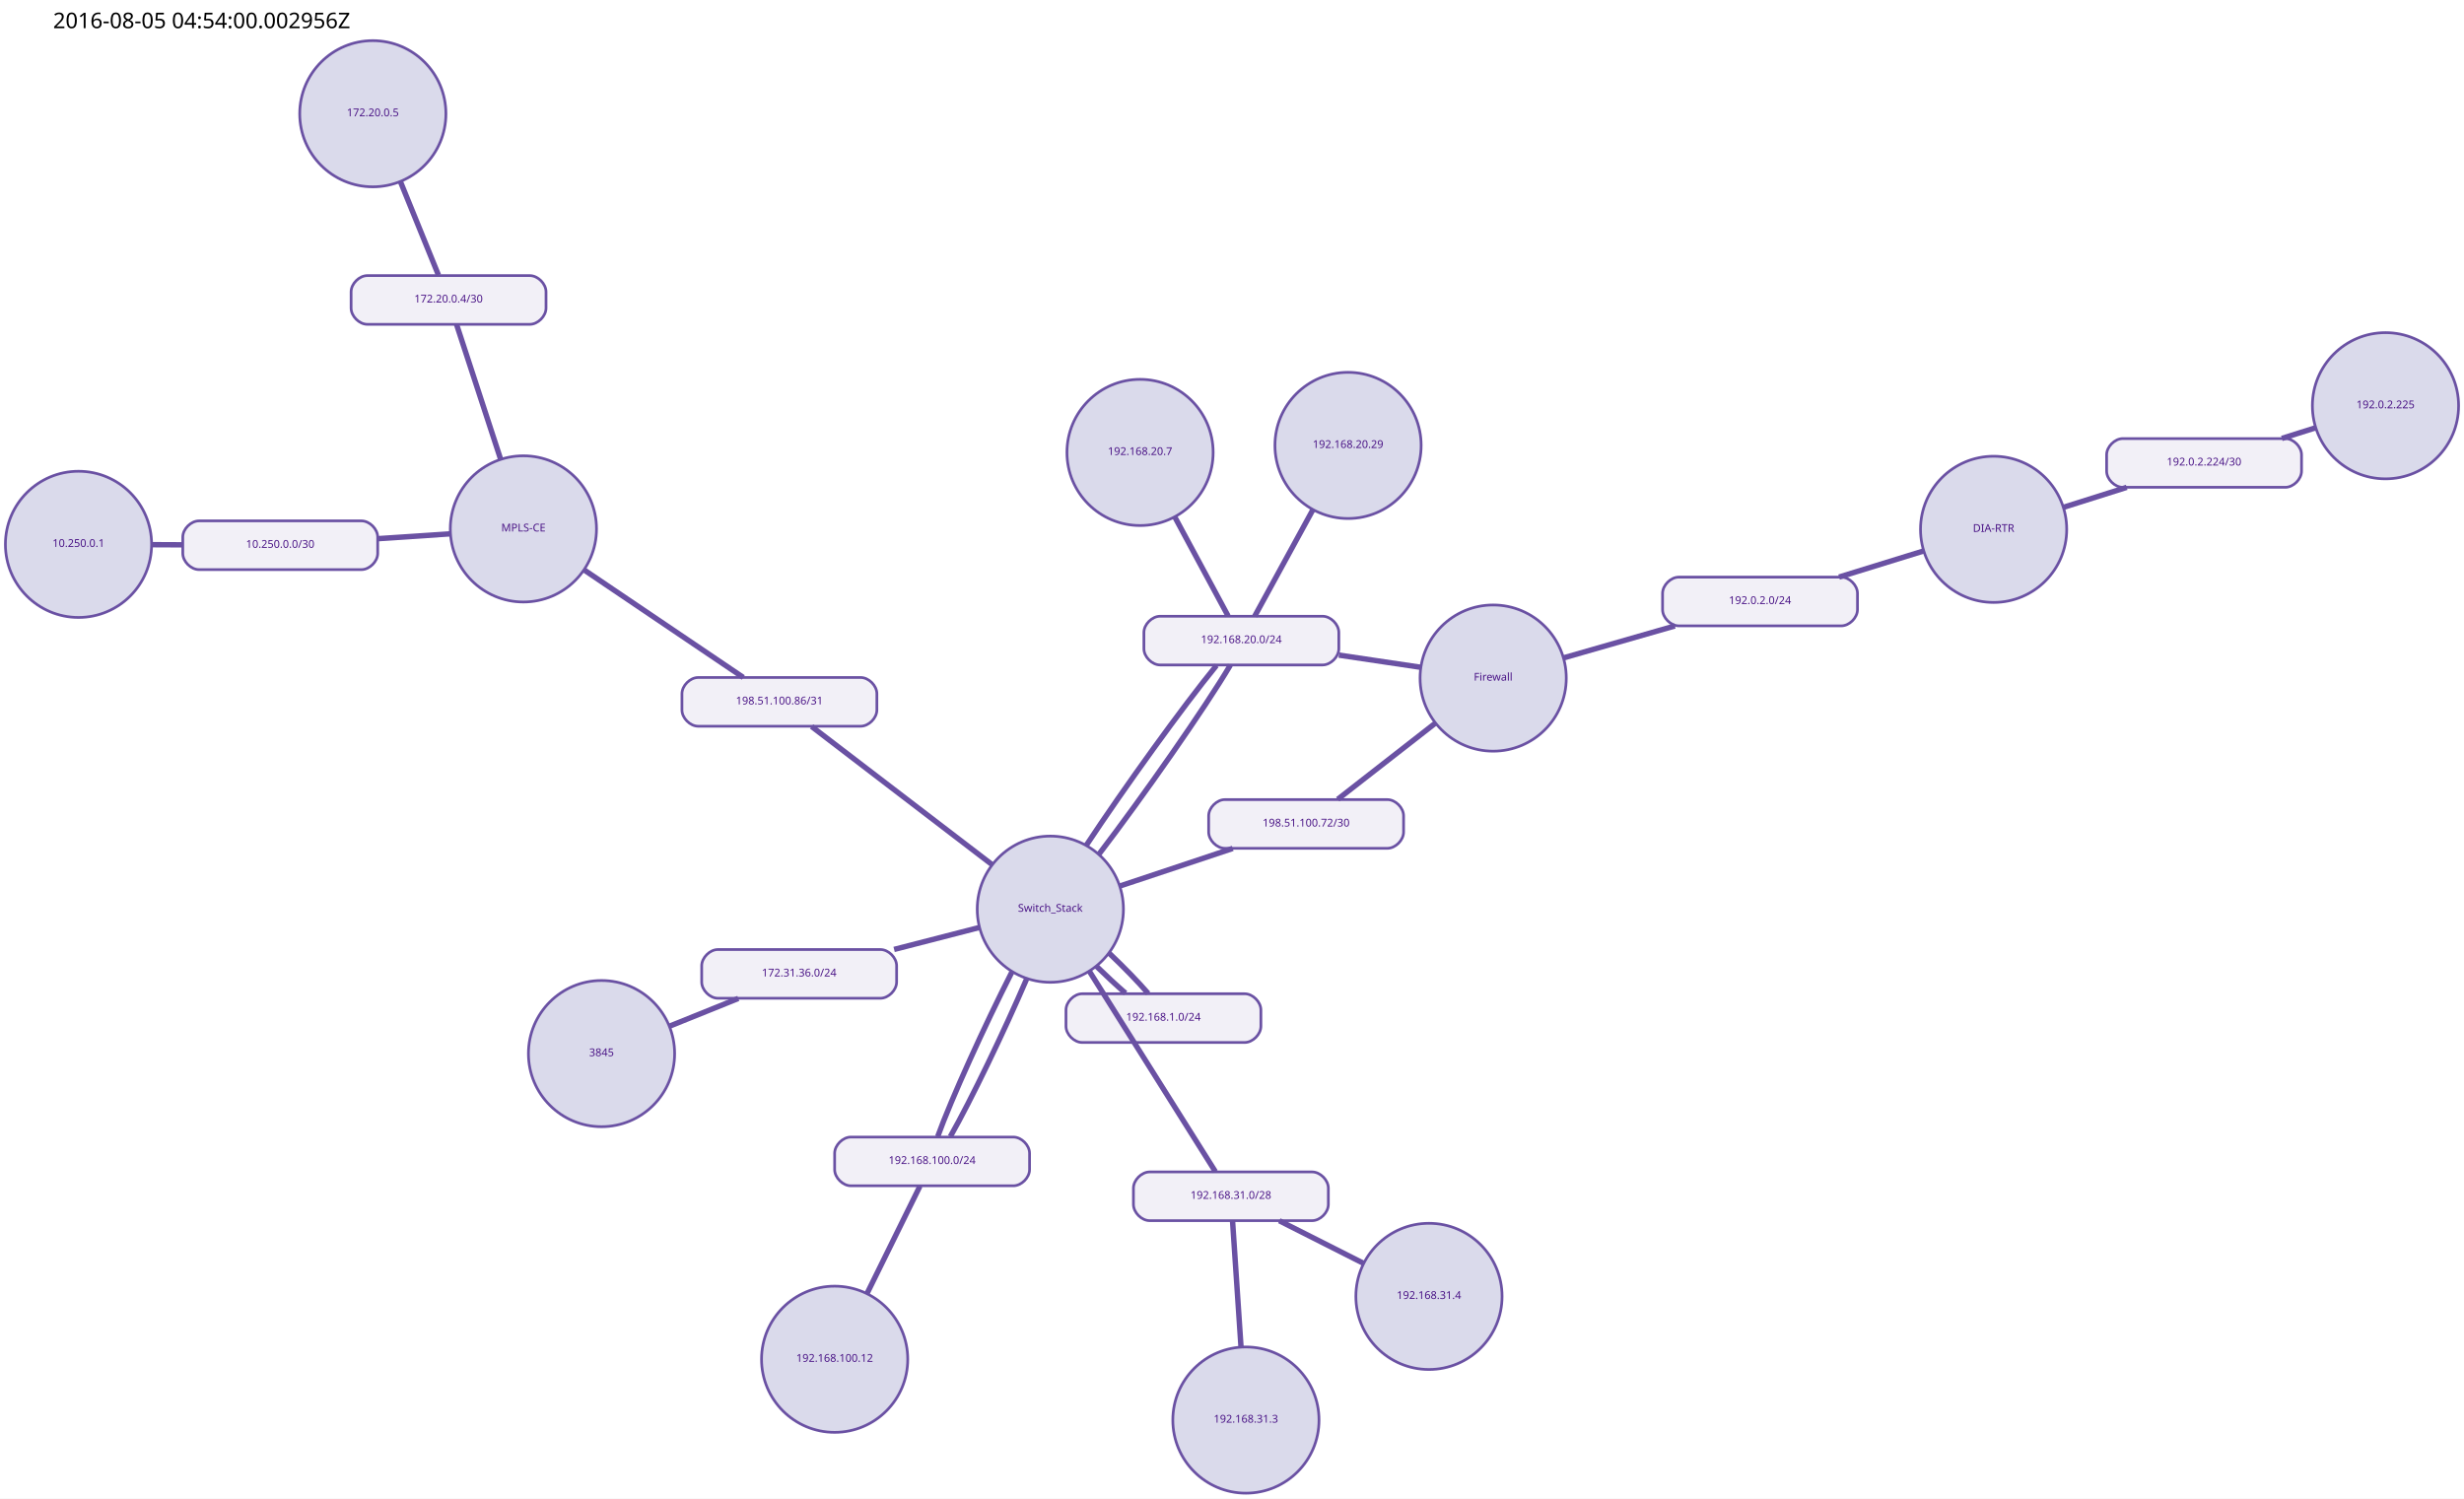
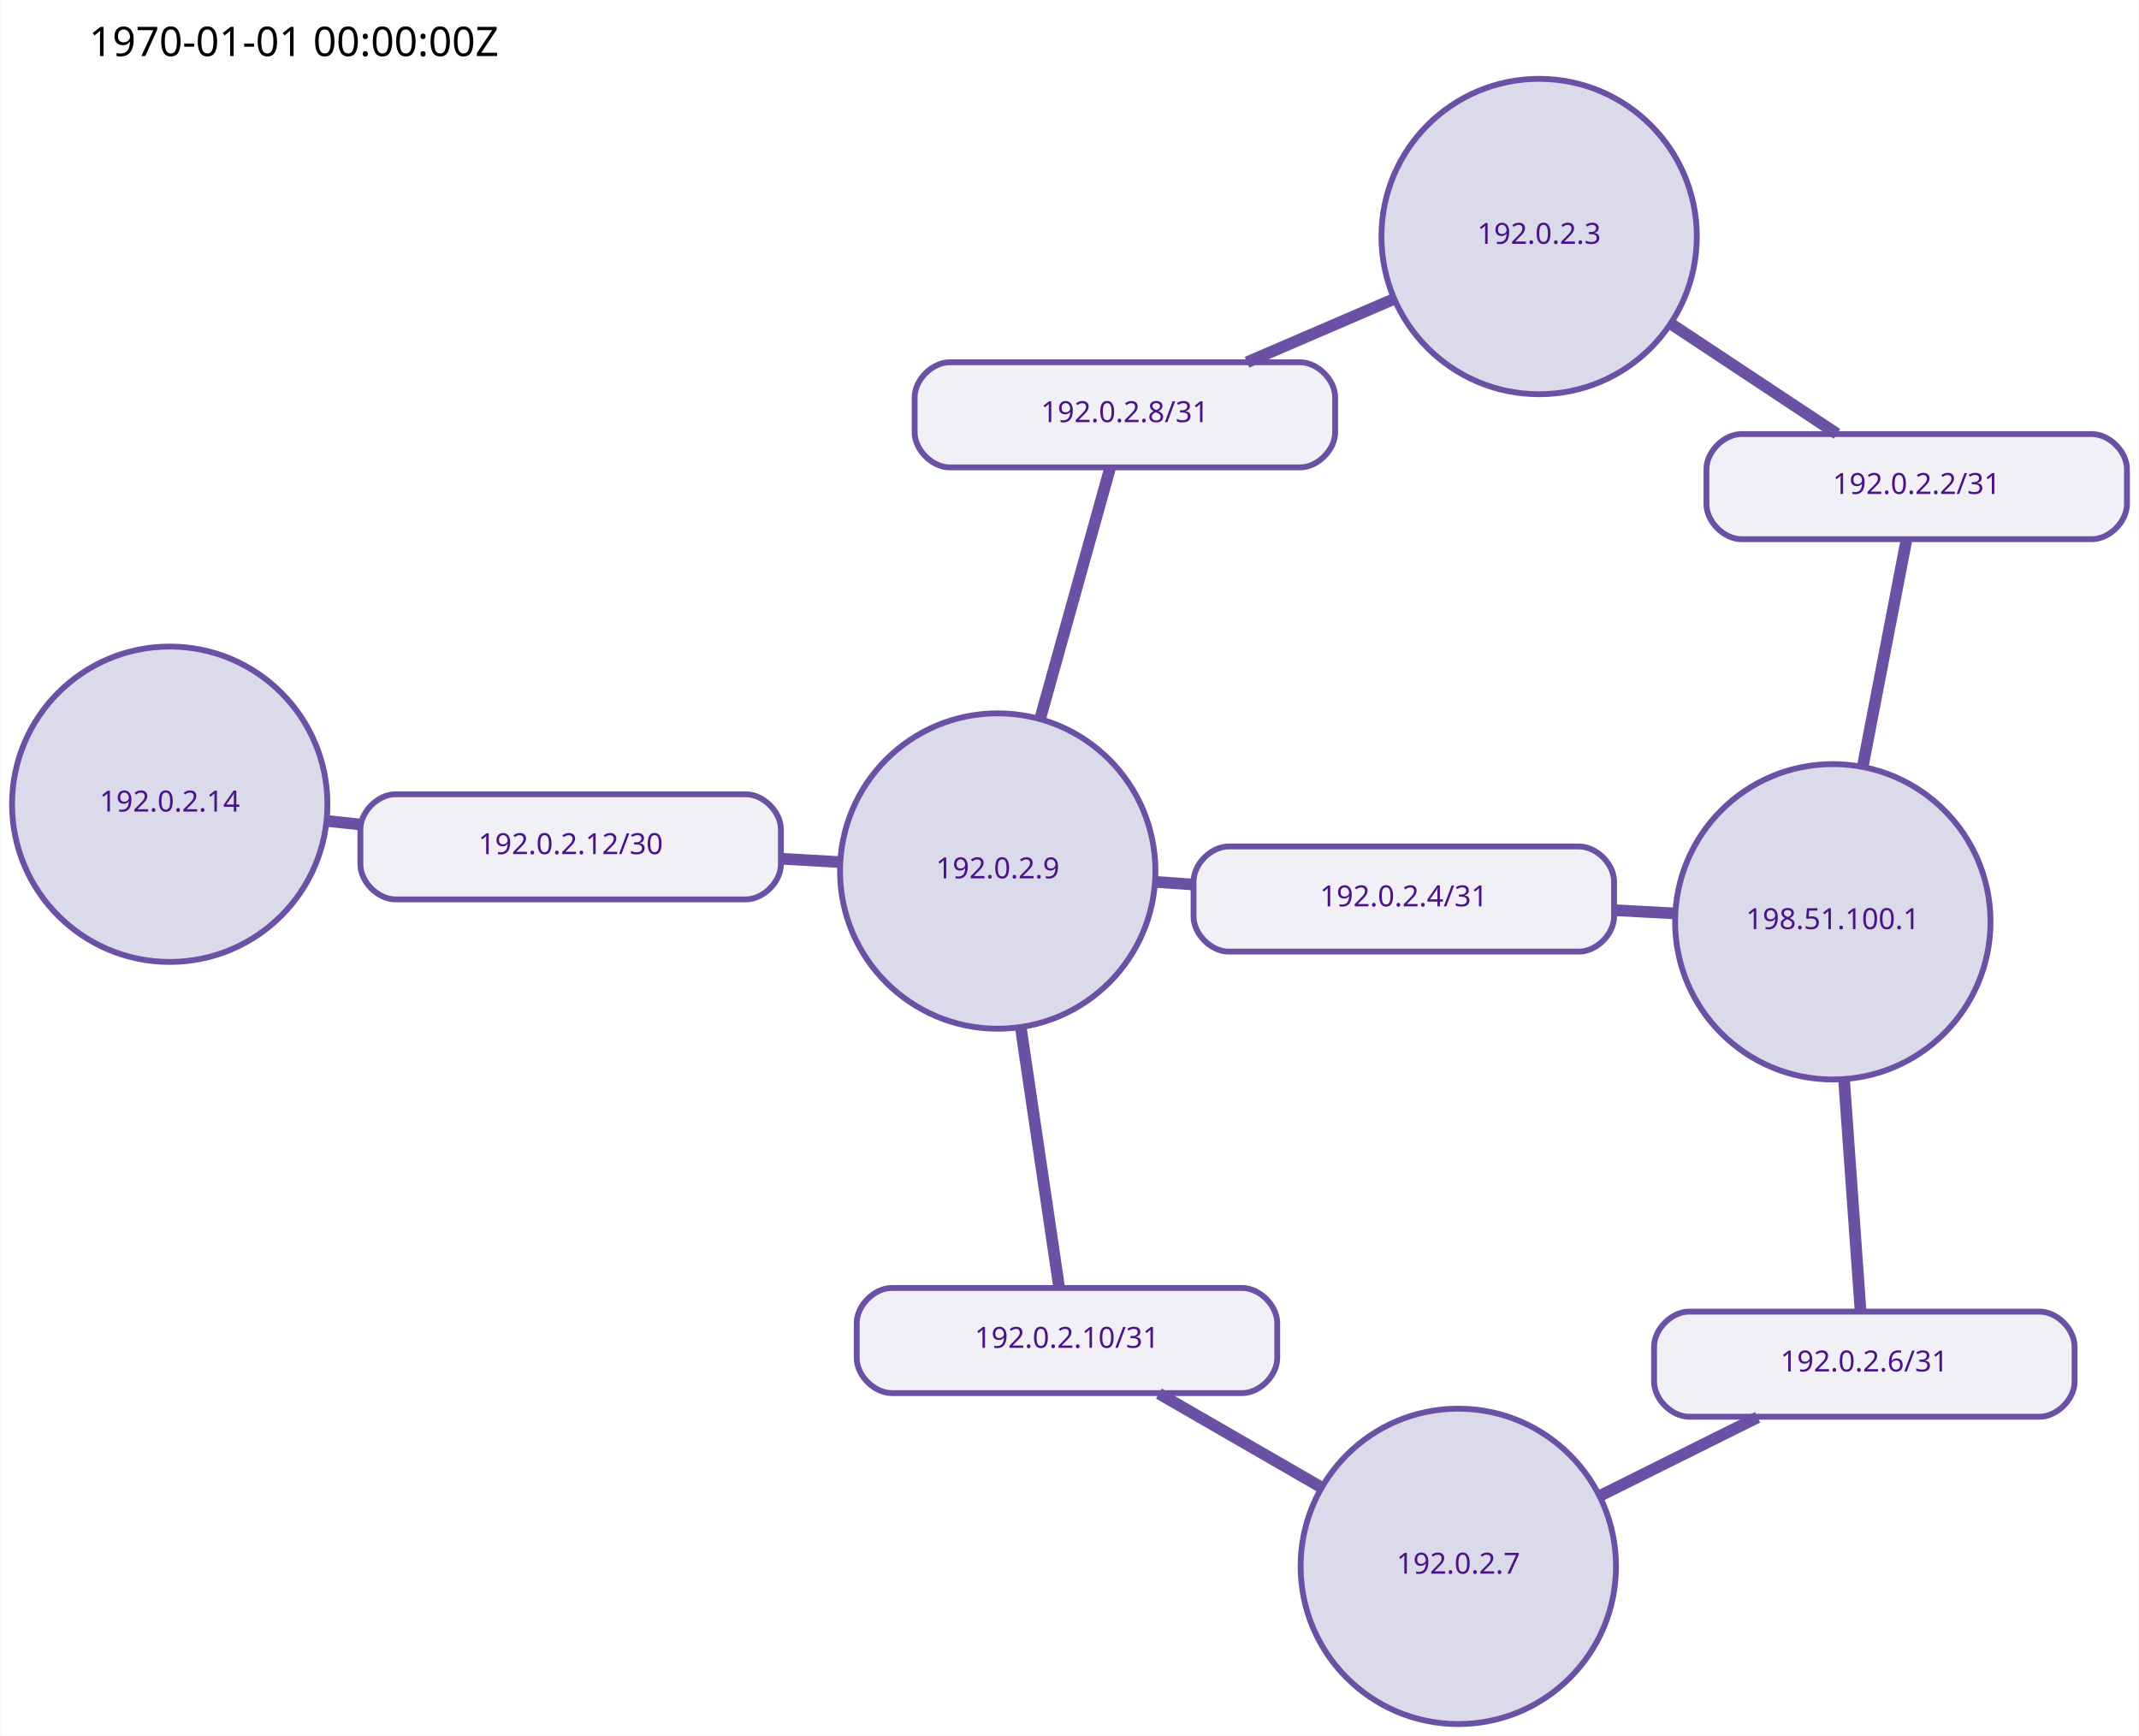
- <svg xmlns="http://www.w3.org/2000/svg" width="1820pt" height="1107pt" viewBox="0.00 0.00 1820.28 1107.12">
-   <g id="graph0" class="graph" transform="scale(1 1) rotate(0) translate(4 1103.12)">
-     <polygon fill="white" stroke="none" points="-4,4 -4,-1103.12 1816.28,-1103.12 1816.28,4 -4,4" />
-     <text text-anchor="middle" x="145" y="-1082.32" font-family="sans bold" font-size="16.00">2016-08-05 04:54:00.002956Z</text>
+ <svg xmlns="http://www.w3.org/2000/svg" width="732pt" height="594pt" viewBox="0.00 0.00 732.24 594.40">
+   <g id="graph0" class="graph" transform="scale(1 1) rotate(0) translate(434.005 303.597)">
+     <polygon fill="white" stroke="none" points="-434.005,290.802 -434.005,-303.597 298.236,-303.597 298.236,290.802 -434.005,290.802" />
+     <text text-anchor="middle" x="-333.505" y="-284.397" font-family="sans bold" font-size="14.00">1970-01-01 00:00:00Z</text>
    <g id="node1" class="node">
-       <ellipse fill="#dadaeb" stroke="#6a51a3" stroke-width="2" cx="54" cy="-700.977" rx="54" ry="54" />
-       <text text-anchor="middle" x="54" y="-699.077" font-family="sans bold" font-size="8.00" fill="#4a1486">10.250.0.1</text>
+       <ellipse fill="#dadaeb" stroke="#6a51a3" stroke-width="2" cx="-376.005" cy="-28.184" rx="54" ry="54" />
+       <text text-anchor="middle" x="-376.005" y="-25.684" font-family="sans bold" font-size="10.00" fill="#4a1486">192.0.2.14</text>
    </g>
-     <g id="node14" class="node">
-       <path fill="#f2f0f7" stroke="#6a51a3" stroke-width="2" d="M263.023,-718.321C263.023,-718.321 143.023,-718.321 143.023,-718.321 137.023,-718.321 131.023,-712.321 131.023,-706.321 131.023,-706.321 131.023,-694.321 131.023,-694.321 131.023,-688.321 137.023,-682.321 143.023,-682.321 143.023,-682.321 263.023,-682.321 263.023,-682.321 269.023,-682.321 275.023,-688.321 275.023,-694.321 275.023,-694.321 275.023,-706.321 275.023,-706.321 275.023,-712.321 269.023,-718.321 263.023,-718.321" />
-       <text text-anchor="middle" x="203.023" y="-698.421" font-family="sans bold" font-size="8.00" fill="#4a1486">10.250.0.0/30</text>
+     <g id="node11" class="node">
+       <path fill="#f2f0f7" stroke="#6a51a3" stroke-width="2" d="M-178.714,-31.601C-178.714,-31.601 -298.714,-31.601 -298.714,-31.601 -304.714,-31.601 -310.714,-25.601 -310.714,-19.601 -310.714,-19.601 -310.714,-7.601 -310.714,-7.601 -310.714,-1.601 -304.714,4.399 -298.714,4.399 -298.714,4.399 -178.714,4.399 -178.714,4.399 -172.714,4.399 -166.714,-1.601 -166.714,-7.601 -166.714,-7.601 -166.714,-19.601 -166.714,-19.601 -166.714,-25.601 -172.714,-31.601 -178.714,-31.601" />
+       <text text-anchor="middle" x="-238.714" y="-11.101" font-family="sans bold" font-size="10.00" fill="#4a1486">192.0.2.12/30</text>
    </g>
    <g id="edge1" class="edge">
-       <path fill="none" stroke="#6a51a3" stroke-width="4" d="M108.222,-700.738C115.629,-700.705 123.325,-700.671 130.987,-700.638" />
+       <path fill="none" stroke="#6a51a3" stroke-width="4" d="M-322.138,-22.462C-318.382,-22.063 -314.564,-21.658 -310.731,-21.251" />
    </g>
    <g id="node2" class="node">
-       <ellipse fill="#dadaeb" stroke="#6a51a3" stroke-width="2" cx="1758.28" cy="-803.385" rx="54" ry="54" />
-       <text text-anchor="middle" x="1758.28" y="-801.485" font-family="sans bold" font-size="8.00" fill="#4a1486">192.0.2.225</text>
+       <ellipse fill="#dadaeb" stroke="#6a51a3" stroke-width="2" cx="92.938" cy="-222.597" rx="54" ry="54" />
+       <text text-anchor="middle" x="92.938" y="-220.097" font-family="sans bold" font-size="10.00" fill="#4a1486">192.0.2.3</text>
    </g>
-     <g id="node15" class="node">
-       <path fill="#f2f0f7" stroke="#6a51a3" stroke-width="2" d="M1684.26,-779.126C1684.26,-779.126 1564.26,-779.126 1564.26,-779.126 1558.26,-779.126 1552.26,-773.126 1552.26,-767.126 1552.26,-767.126 1552.26,-755.126 1552.26,-755.126 1552.26,-749.126 1558.26,-743.126 1564.26,-743.126 1564.26,-743.126 1684.26,-743.126 1684.26,-743.126 1690.26,-743.126 1696.26,-749.126 1696.26,-755.126 1696.26,-755.126 1696.26,-767.126 1696.26,-767.126 1696.26,-773.126 1690.26,-779.126 1684.26,-779.126" />
-       <text text-anchor="middle" x="1624.26" y="-759.226" font-family="sans bold" font-size="8.00" fill="#4a1486">192.0.2.224/30</text>
+     <g id="node6" class="node">
+       <path fill="#f2f0f7" stroke="#6a51a3" stroke-width="2" d="M282.236,-154.948C282.236,-154.948 162.236,-154.948 162.236,-154.948 156.236,-154.948 150.236,-148.948 150.236,-142.948 150.236,-142.948 150.236,-130.948 150.236,-130.948 150.236,-124.948 156.236,-118.948 162.236,-118.948 162.236,-118.948 282.236,-118.948 282.236,-118.948 288.236,-118.948 294.236,-124.948 294.236,-130.948 294.236,-130.948 294.236,-142.948 294.236,-142.948 294.236,-148.948 288.236,-154.948 282.236,-154.948" />
+       <text text-anchor="middle" x="222.236" y="-134.448" font-family="sans bold" font-size="10.00" fill="#4a1486">192.0.2.2/31</text>
    </g>
    <g id="edge2" class="edge">
-       <path fill="none" stroke="#6a51a3" stroke-width="4" d="M1706.46,-787.046C1698.36,-784.492 1689.95,-781.838 1681.73,-779.246" />
+       <path fill="none" stroke="#6a51a3" stroke-width="4" d="M138.16,-192.641C157.094,-180.099 178.479,-165.933 194.943,-155.027" />
+     </g>
+     <g id="node9" class="node">
+       <path fill="#f2f0f7" stroke="#6a51a3" stroke-width="2" d="M11.084,-179.539C11.084,-179.539 -108.916,-179.539 -108.916,-179.539 -114.916,-179.539 -120.916,-173.539 -120.916,-167.539 -120.916,-167.539 -120.916,-155.539 -120.916,-155.539 -120.916,-149.539 -114.916,-143.539 -108.916,-143.539 -108.916,-143.539 11.084,-143.539 11.084,-143.539 17.084,-143.539 23.084,-149.539 23.084,-155.539 23.084,-155.539 23.084,-167.539 23.084,-167.539 23.084,-173.539 17.084,-179.539 11.084,-179.539" />
+       <text text-anchor="middle" x="-48.916" y="-159.039" font-family="sans bold" font-size="10.00" fill="#4a1486">192.0.2.8/31</text>
+     </g>
+     <g id="edge3" class="edge">
+       <path fill="none" stroke="#6a51a3" stroke-width="4" d="M43.324,-201.242C26.866,-194.158 8.719,-186.347 -7.092,-179.541" />
    </g>
    <g id="node3" class="node">
-       <ellipse fill="#dadaeb" stroke="#6a51a3" stroke-width="2" cx="271.42" cy="-1019.12" rx="54" ry="54" />
-       <text text-anchor="middle" x="271.42" y="-1017.22" font-family="sans bold" font-size="8.00" fill="#4a1486">172.20.0.5</text>
+       <ellipse fill="#dadaeb" stroke="#6a51a3" stroke-width="2" cx="65.263" cy="232.802" rx="54" ry="54" />
+       <text text-anchor="middle" x="65.263" y="235.302" font-family="sans bold" font-size="10.00" fill="#4a1486">192.0.2.7</text>
    </g>
-     <g id="node17" class="node">
-       <path fill="#f2f0f7" stroke="#6a51a3" stroke-width="2" d="M387.375,-899.53C387.375,-899.53 267.375,-899.53 267.375,-899.53 261.375,-899.53 255.375,-893.53 255.375,-887.53 255.375,-887.53 255.375,-875.53 255.375,-875.53 255.375,-869.53 261.375,-863.53 267.375,-863.53 267.375,-863.53 387.375,-863.53 387.375,-863.53 393.375,-863.53 399.375,-869.53 399.375,-875.53 399.375,-875.53 399.375,-887.53 399.375,-887.53 399.375,-893.53 393.375,-899.53 387.375,-899.53" />
-       <text text-anchor="middle" x="327.375" y="-879.63" font-family="sans bold" font-size="8.00" fill="#4a1486">172.20.0.4/30</text>
+     <g id="node8" class="node">
+       <path fill="#f2f0f7" stroke="#6a51a3" stroke-width="2" d="M264.304,145.559C264.304,145.559 144.304,145.559 144.304,145.559 138.304,145.559 132.304,151.559 132.304,157.559 132.304,157.559 132.304,169.559 132.304,169.559 132.304,175.559 138.304,181.559 144.304,181.559 144.304,181.559 264.304,181.559 264.304,181.559 270.304,181.559 276.304,175.559 276.304,169.559 276.304,169.559 276.304,157.559 276.304,157.559 276.304,151.559 270.304,145.559 264.304,145.559" />
+       <text text-anchor="middle" x="204.304" y="166.059" font-family="sans bold" font-size="10.00" fill="#4a1486">192.0.2.6/31</text>
    </g>
-     <g id="edge3" class="edge">
-       <path fill="none" stroke="#6a51a3" stroke-width="4" d="M291.779,-969.06C301.591,-944.932 312.756,-917.478 319.924,-899.851" />
+     <g id="edge4" class="edge">
+       <path fill="none" stroke="#6a51a3" stroke-width="4" d="M113.893,208.584C131.591,199.77 151.281,189.965 167.756,181.76" />
+     </g>
+     <g id="node10" class="node">
+       <path fill="#f2f0f7" stroke="#6a51a3" stroke-width="2" d="M-8.75,137.469C-8.75,137.469 -128.75,137.469 -128.75,137.469 -134.75,137.469 -140.75,143.469 -140.75,149.469 -140.75,149.469 -140.75,161.469 -140.75,161.469 -140.75,167.469 -134.75,173.469 -128.75,173.469 -128.75,173.469 -8.75,173.469 -8.75,173.469 -2.75,173.469 3.25,167.469 3.25,161.469 3.25,161.469 3.25,149.469 3.25,149.469 3.25,143.469 -2.75,137.469 -8.75,137.469" />
+       <text text-anchor="middle" x="-68.75" y="157.969" font-family="sans bold" font-size="10.00" fill="#4a1486">192.0.2.10/31</text>
+     </g>
+     <g id="edge5" class="edge">
+       <path fill="none" stroke="#6a51a3" stroke-width="4" d="M18.392,205.755C-0.025,195.127 -20.68,183.209 -37.256,173.643" />
    </g>
    <g id="node4" class="node">
-       <ellipse fill="#dadaeb" stroke="#6a51a3" stroke-width="2" cx="440.382" cy="-324.744" rx="54" ry="54" />
-       <text text-anchor="middle" x="440.382" y="-322.844" font-family="sans bold" font-size="8.00" fill="#4a1486">3845</text>
+       <ellipse fill="#dadaeb" stroke="#6a51a3" stroke-width="2" cx="-92.464" cy="-5.314" rx="54" ry="54" />
+       <text text-anchor="middle" x="-92.464" y="-2.814" font-family="sans bold" font-size="10.00" fill="#4a1486">192.0.2.9</text>
    </g>
-     <g id="node18" class="node">
-       <path fill="#f2f0f7" stroke="#6a51a3" stroke-width="2" d="M646.379,-401.634C646.379,-401.634 526.379,-401.634 526.379,-401.634 520.379,-401.634 514.379,-395.634 514.379,-389.634 514.379,-389.634 514.379,-377.634 514.379,-377.634 514.379,-371.634 520.379,-365.634 526.379,-365.634 526.379,-365.634 646.379,-365.634 646.379,-365.634 652.379,-365.634 658.379,-371.634 658.379,-377.634 658.379,-377.634 658.379,-389.634 658.379,-389.634 658.379,-395.634 652.379,-401.634 646.379,-401.634" />
-       <text text-anchor="middle" x="586.379" y="-381.734" font-family="sans bold" font-size="8.00" fill="#4a1486">172.31.36.0/24</text>
+     <g id="node7" class="node">
+       <path fill="#f2f0f7" stroke="#6a51a3" stroke-width="2" d="M106.601,-13.721C106.601,-13.721 -13.399,-13.721 -13.399,-13.721 -19.399,-13.721 -25.399,-7.721 -25.399,-1.721 -25.399,-1.721 -25.399,10.279 -25.399,10.279 -25.399,16.279 -19.399,22.279 -13.399,22.279 -13.399,22.279 106.601,22.279 106.601,22.279 112.601,22.279 118.601,16.279 118.601,10.279 118.601,10.279 118.601,-1.721 118.601,-1.721 118.601,-7.721 112.601,-13.721 106.601,-13.721" />
+       <text text-anchor="middle" x="46.601" y="6.779" font-family="sans bold" font-size="10.00" fill="#4a1486">192.0.2.4/31</text>
    </g>
-     <g id="edge4" class="edge">
-       <path fill="none" stroke="#6a51a3" stroke-width="4" d="M490.626,-345.011C507.122,-351.665 525.342,-359.014 541.421,-365.499" />
+     <g id="edge6" class="edge">
+       <path fill="none" stroke="#6a51a3" stroke-width="4" d="M-38.3,-1.578C-34.181,-1.294 -29.987,-1.004 -25.779,-0.714" />
+     </g>
+     <g id="edge7" class="edge">
+       <path fill="none" stroke="#6a51a3" stroke-width="4" d="M-77.963,-57.335C-69.699,-86.981 -59.856,-122.293 -54.011,-143.262" />
+     </g>
+     <g id="edge8" class="edge">
+       <path fill="none" stroke="#6a51a3" stroke-width="4" d="M-84.568,48.224C-80.014,79.101 -74.579,115.949 -71.411,137.428" />
+     </g>
+     <g id="edge9" class="edge">
+       <path fill="none" stroke="#6a51a3" stroke-width="4" d="M-146.507,-8.377C-153.098,-8.75 -159.911,-9.136 -166.711,-9.521" />
    </g>
    <g id="node5" class="node">
-       <ellipse fill="#dadaeb" stroke="#6a51a3" stroke-width="2" cx="612.593" cy="-98.93" rx="54" ry="54" />
-       <text text-anchor="middle" x="612.593" y="-97.03" font-family="sans bold" font-size="8.00" fill="#4a1486">192.168.100.12</text>
-     </g>
-     <g id="node22" class="node">
-       <path fill="#f2f0f7" stroke="#6a51a3" stroke-width="2" d="M744.591,-263.087C744.591,-263.087 624.591,-263.087 624.591,-263.087 618.591,-263.087 612.591,-257.087 612.591,-251.087 612.591,-251.087 612.591,-239.087 612.591,-239.087 612.591,-233.087 618.591,-227.087 624.591,-227.087 624.591,-227.087 744.591,-227.087 744.591,-227.087 750.591,-227.087 756.591,-233.087 756.591,-239.087 756.591,-239.087 756.591,-251.087 756.591,-251.087 756.591,-257.087 750.591,-263.087 744.591,-263.087" />
-       <text text-anchor="middle" x="684.591" y="-243.187" font-family="sans bold" font-size="8.00" fill="#4a1486">192.168.100.0/24</text>
-     </g>
-     <g id="edge5" class="edge">
-       <path fill="none" stroke="#6a51a3" stroke-width="4" d="M636.567,-147.598C649.985,-174.836 665.92,-207.184 675.64,-226.917" />
-     </g>
-     <g id="node6" class="node">
-       <ellipse fill="#dadaeb" stroke="#6a51a3" stroke-width="2" cx="991.866" cy="-774.067" rx="54" ry="54" />
-       <text text-anchor="middle" x="991.866" y="-772.167" font-family="sans bold" font-size="8.00" fill="#4a1486">192.168.20.29</text>
-     </g>
-     <g id="node20" class="node">
-       <path fill="#f2f0f7" stroke="#6a51a3" stroke-width="2" d="M973.055,-647.869C973.055,-647.869 853.055,-647.869 853.055,-647.869 847.055,-647.869 841.055,-641.869 841.055,-635.869 841.055,-635.869 841.055,-623.869 841.055,-623.869 841.055,-617.869 847.055,-611.869 853.055,-611.869 853.055,-611.869 973.055,-611.869 973.055,-611.869 979.055,-611.869 985.055,-617.869 985.055,-623.869 985.055,-623.869 985.055,-635.869 985.055,-635.869 985.055,-641.869 979.055,-647.869 973.055,-647.869" />
-       <text text-anchor="middle" x="913.055" y="-627.969" font-family="sans bold" font-size="8.00" fill="#4a1486">192.168.20.0/24</text>
-     </g>
-     <g id="edge6" class="edge">
-       <path fill="none" stroke="#6a51a3" stroke-width="4" d="M965.842,-726.452C951.136,-699.545 933.608,-667.475 922.909,-647.9" />
-     </g>
-     <g id="node7" class="node">
-       <ellipse fill="#dadaeb" stroke="#6a51a3" stroke-width="2" cx="838.213" cy="-768.883" rx="54" ry="54" />
-       <text text-anchor="middle" x="838.213" y="-766.983" font-family="sans bold" font-size="8.00" fill="#4a1486">192.168.20.7</text>
-     </g>
-     <g id="edge7" class="edge">
-       <path fill="none" stroke="#6a51a3" stroke-width="4" d="M863.969,-721.043C877.5,-695.91 893.291,-666.579 903.232,-648.114" />
-     </g>
-     <g id="node8" class="node">
-       <ellipse fill="#dadaeb" stroke="#6a51a3" stroke-width="2" cx="916.422" cy="-54" rx="54" ry="54" />
-       <text text-anchor="middle" x="916.422" y="-52.1" font-family="sans bold" font-size="8.00" fill="#4a1486">192.168.31.3</text>
-     </g>
-     <g id="node21" class="node">
-       <path fill="#f2f0f7" stroke="#6a51a3" stroke-width="2" d="M965.322,-237.332C965.322,-237.332 845.322,-237.332 845.322,-237.332 839.322,-237.332 833.322,-231.332 833.322,-225.332 833.322,-225.332 833.322,-213.332 833.322,-213.332 833.322,-207.332 839.322,-201.332 845.322,-201.332 845.322,-201.332 965.322,-201.332 965.322,-201.332 971.322,-201.332 977.322,-207.332 977.322,-213.332 977.322,-213.332 977.322,-225.332 977.322,-225.332 977.322,-231.332 971.322,-237.332 965.322,-237.332" />
-       <text text-anchor="middle" x="905.322" y="-217.432" font-family="sans bold" font-size="8.00" fill="#4a1486">192.168.31.0/28</text>
-     </g>
-     <g id="edge8" class="edge">
-       <path fill="none" stroke="#6a51a3" stroke-width="4" d="M912.788,-108.136C910.638,-140.155 908.051,-178.684 906.556,-200.957" />
-     </g>
-     <g id="node9" class="node">
-       <ellipse fill="#dadaeb" stroke="#6a51a3" stroke-width="2" cx="1051.65" cy="-145.371" rx="54" ry="54" />
-       <text text-anchor="middle" x="1051.65" y="-143.471" font-family="sans bold" font-size="8.00" fill="#4a1486">192.168.31.4</text>
-     </g>
-     <g id="edge9" class="edge">
-       <path fill="none" stroke="#6a51a3" stroke-width="4" d="M1003.33,-169.793C983.019,-180.06 959.808,-191.792 941.074,-201.261" />
-     </g>
-     <g id="node10" class="node">
-       <ellipse fill="#dadaeb" stroke="#6a51a3" stroke-width="2" cx="771.937" cy="-431.431" rx="54" ry="54" />
-       <text text-anchor="middle" x="771.937" y="-429.531" font-family="sans bold" font-size="8.00" fill="#4a1486">Switch_Stack</text>
+       <ellipse fill="#dadaeb" stroke="#6a51a3" stroke-width="2" cx="193.507" cy="12.074" rx="54" ry="54" />
+       <text text-anchor="middle" x="193.507" y="14.574" font-family="sans bold" font-size="10.00" fill="#4a1486">198.51.100.1</text>
    </g>
    <g id="edge10" class="edge">
-       <path fill="none" stroke="#6a51a3" stroke-width="4" d="M719.26,-417.862C699.759,-412.839 677.332,-407.062 656.522,-401.702" />
-     </g>
-     <g id="node19" class="node">
-       <path fill="#f2f0f7" stroke="#6a51a3" stroke-width="2" d="M915.486,-368.963C915.486,-368.963 795.486,-368.963 795.486,-368.963 789.486,-368.963 783.486,-362.963 783.486,-356.963 783.486,-356.963 783.486,-344.963 783.486,-344.963 783.486,-338.963 789.486,-332.963 795.486,-332.963 795.486,-332.963 915.486,-332.963 915.486,-332.963 921.486,-332.963 927.486,-338.963 927.486,-344.963 927.486,-344.963 927.486,-356.963 927.486,-356.963 927.486,-362.963 921.486,-368.963 915.486,-368.963" />
-       <text text-anchor="middle" x="855.486" y="-349.063" font-family="sans bold" font-size="8.00" fill="#4a1486">192.168.1.0/24</text>
+       <path fill="none" stroke="#6a51a3" stroke-width="4" d="M203.798,-41.306C209.014,-68.365 215.012,-99.477 218.713,-118.677" />
    </g>
    <g id="edge11" class="edge">
-       <path fill="none" stroke="#6a51a3" stroke-width="4" d="M815.449,-398.875C826.091,-388.773 836.584,-378.013 844.203,-369.216" />
+       <path fill="none" stroke="#6a51a3" stroke-width="4" d="M139.222,9.193C132.52,8.838 125.589,8.47 118.674,8.103" />
    </g>
    <g id="edge12" class="edge">
-       <path fill="none" stroke="#6a51a3" stroke-width="4" d="M806.104,-389.173C813.213,-382.225 820.621,-375.358 827.483,-369.386" />
-     </g>
-     <g id="edge13" class="edge">
-       <path fill="none" stroke="#6a51a3" stroke-width="4" d="M798.428,-478.534C826.547,-521.093 870.039,-581.464 894.669,-611.505" />
-     </g>
-     <g id="edge14" class="edge">
-       <path fill="none" stroke="#6a51a3" stroke-width="4" d="M807.917,-472.156C840.592,-514.94 886.263,-580.222 904.905,-611.719" />
-     </g>
-     <g id="edge15" class="edge">
-       <path fill="none" stroke="#6a51a3" stroke-width="4" d="M800.716,-385.67C829.818,-339.394 873.343,-270.183 893.852,-237.572" />
-     </g>
-     <g id="edge16" class="edge">
-       <path fill="none" stroke="#6a51a3" stroke-width="4" d="M754.442,-379.915C737.776,-341.166 713.351,-290.334 698.075,-263.489" />
-     </g>
-     <g id="edge17" class="edge">
-       <path fill="none" stroke="#6a51a3" stroke-width="4" d="M743.534,-385.028C723.549,-345.731 698.84,-291.473 688.714,-263.443" />
-     </g>
-     <g id="node23" class="node">
-       <path fill="#f2f0f7" stroke="#6a51a3" stroke-width="2" d="M1020.89,-512.408C1020.89,-512.408 900.892,-512.408 900.892,-512.408 894.892,-512.408 888.892,-506.408 888.892,-500.408 888.892,-500.408 888.892,-488.408 888.892,-488.408 888.892,-482.408 894.892,-476.408 900.892,-476.408 900.892,-476.408 1020.89,-476.408 1020.89,-476.408 1026.89,-476.408 1032.89,-482.408 1032.89,-488.408 1032.89,-488.408 1032.89,-500.408 1032.89,-500.408 1032.89,-506.408 1026.89,-512.408 1020.89,-512.408" />
-       <text text-anchor="middle" x="960.892" y="-492.508" font-family="sans bold" font-size="8.00" fill="#4a1486">198.51.100.72/30</text>
-     </g>
-     <g id="edge18" class="edge">
-       <path fill="none" stroke="#6a51a3" stroke-width="4" d="M823.57,-448.64C849.357,-457.235 880.548,-467.63 906.682,-476.34" />
-     </g>
-     <g id="node24" class="node">
-       <path fill="#f2f0f7" stroke="#6a51a3" stroke-width="2" d="M631.793,-602.615C631.793,-602.615 511.793,-602.615 511.793,-602.615 505.793,-602.615 499.793,-596.615 499.793,-590.615 499.793,-590.615 499.793,-578.615 499.793,-578.615 499.793,-572.615 505.793,-566.615 511.793,-566.615 511.793,-566.615 631.793,-566.615 631.793,-566.615 637.793,-566.615 643.793,-572.615 643.793,-578.615 643.793,-578.615 643.793,-590.615 643.793,-590.615 643.793,-596.615 637.793,-602.615 631.793,-602.615" />
-       <text text-anchor="middle" x="571.793" y="-582.715" font-family="sans bold" font-size="8.00" fill="#4a1486">198.51.100.86/31</text>
-     </g>
-     <g id="edge19" class="edge">
-       <path fill="none" stroke="#6a51a3" stroke-width="4" d="M729.001,-464.293C688.226,-495.501 628.417,-541.277 595.571,-566.416" />
-     </g>
-     <g id="node11" class="node">
-       <ellipse fill="#dadaeb" stroke="#6a51a3" stroke-width="2" cx="1468.78" cy="-712.073" rx="54" ry="54" />
-       <text text-anchor="middle" x="1468.78" y="-710.173" font-family="sans bold" font-size="8.00" fill="#4a1486">DIA-RTR</text>
-     </g>
-     <g id="edge20" class="edge">
-       <path fill="none" stroke="#6a51a3" stroke-width="4" d="M1520.56,-728.407C1535.49,-733.117 1551.86,-738.282 1567.09,-743.09" />
-     </g>
-     <g id="node16" class="node">
-       <path fill="#f2f0f7" stroke="#6a51a3" stroke-width="2" d="M1356.22,-676.765C1356.22,-676.765 1236.22,-676.765 1236.22,-676.765 1230.22,-676.765 1224.22,-670.765 1224.22,-664.765 1224.22,-664.765 1224.22,-652.765 1224.22,-652.765 1224.22,-646.765 1230.22,-640.765 1236.22,-640.765 1236.22,-640.765 1356.22,-640.765 1356.22,-640.765 1362.22,-640.765 1368.22,-646.765 1368.22,-652.765 1368.22,-652.765 1368.22,-664.765 1368.22,-664.765 1368.22,-670.765 1362.22,-676.765 1356.22,-676.765" />
-       <text text-anchor="middle" x="1296.22" y="-656.865" font-family="sans bold" font-size="8.00" fill="#4a1486">192.0.2.0/24</text>
-     </g>
-     <g id="edge21" class="edge">
-       <path fill="none" stroke="#6a51a3" stroke-width="4" d="M1417.01,-696.079C1397.35,-690.006 1374.83,-683.05 1354.61,-676.802" />
-     </g>
-     <g id="node12" class="node">
-       <ellipse fill="#dadaeb" stroke="#6a51a3" stroke-width="2" cx="382.663" cy="-712.396" rx="54" ry="54" />
-       <text text-anchor="middle" x="382.663" y="-710.496" font-family="sans bold" font-size="8.00" fill="#4a1486">MPLS-CE</text>
-     </g>
-     <g id="edge22" class="edge">
-       <path fill="none" stroke="#6a51a3" stroke-width="4" d="M328.765,-708.773C311.919,-707.64 293.055,-706.372 275.165,-705.17" />
-     </g>
-     <g id="edge23" class="edge">
-       <path fill="none" stroke="#6a51a3" stroke-width="4" d="M365.774,-764.061C354.723,-797.868 340.955,-839.986 333.269,-863.5" />
-     </g>
-     <g id="edge24" class="edge">
-       <path fill="none" stroke="#6a51a3" stroke-width="4" d="M427.484,-682.113C464.078,-657.39 514.564,-623.28 545.098,-602.651" />
-     </g>
-     <g id="node13" class="node">
-       <ellipse fill="#dadaeb" stroke="#6a51a3" stroke-width="2" cx="1099.08" cy="-602.187" rx="54" ry="54" />
-       <text text-anchor="middle" x="1099.08" y="-600.287" font-family="sans bold" font-size="8.00" fill="#4a1486">Firewall</text>
-     </g>
-     <g id="edge25" class="edge">
-       <path fill="none" stroke="#6a51a3" stroke-width="4" d="M1151.14,-617.126C1176.35,-624.361 1206.83,-633.109 1233.33,-640.714" />
-     </g>
-     <g id="edge26" class="edge">
-       <path fill="none" stroke="#6a51a3" stroke-width="4" d="M1045.28,-610.194C1026.5,-612.988 1005.11,-616.171 985.089,-619.15" />
-     </g>
-     <g id="edge27" class="edge">
-       <path fill="none" stroke="#6a51a3" stroke-width="4" d="M1056.49,-568.97C1032.7,-550.415 1003.97,-528.005 984.254,-512.628" />
+       <path fill="none" stroke="#6a51a3" stroke-width="4" d="M197.375,66.336C199.347,94.012 201.617,125.86 203.006,145.347" />
    </g>
  </g>
</svg>
